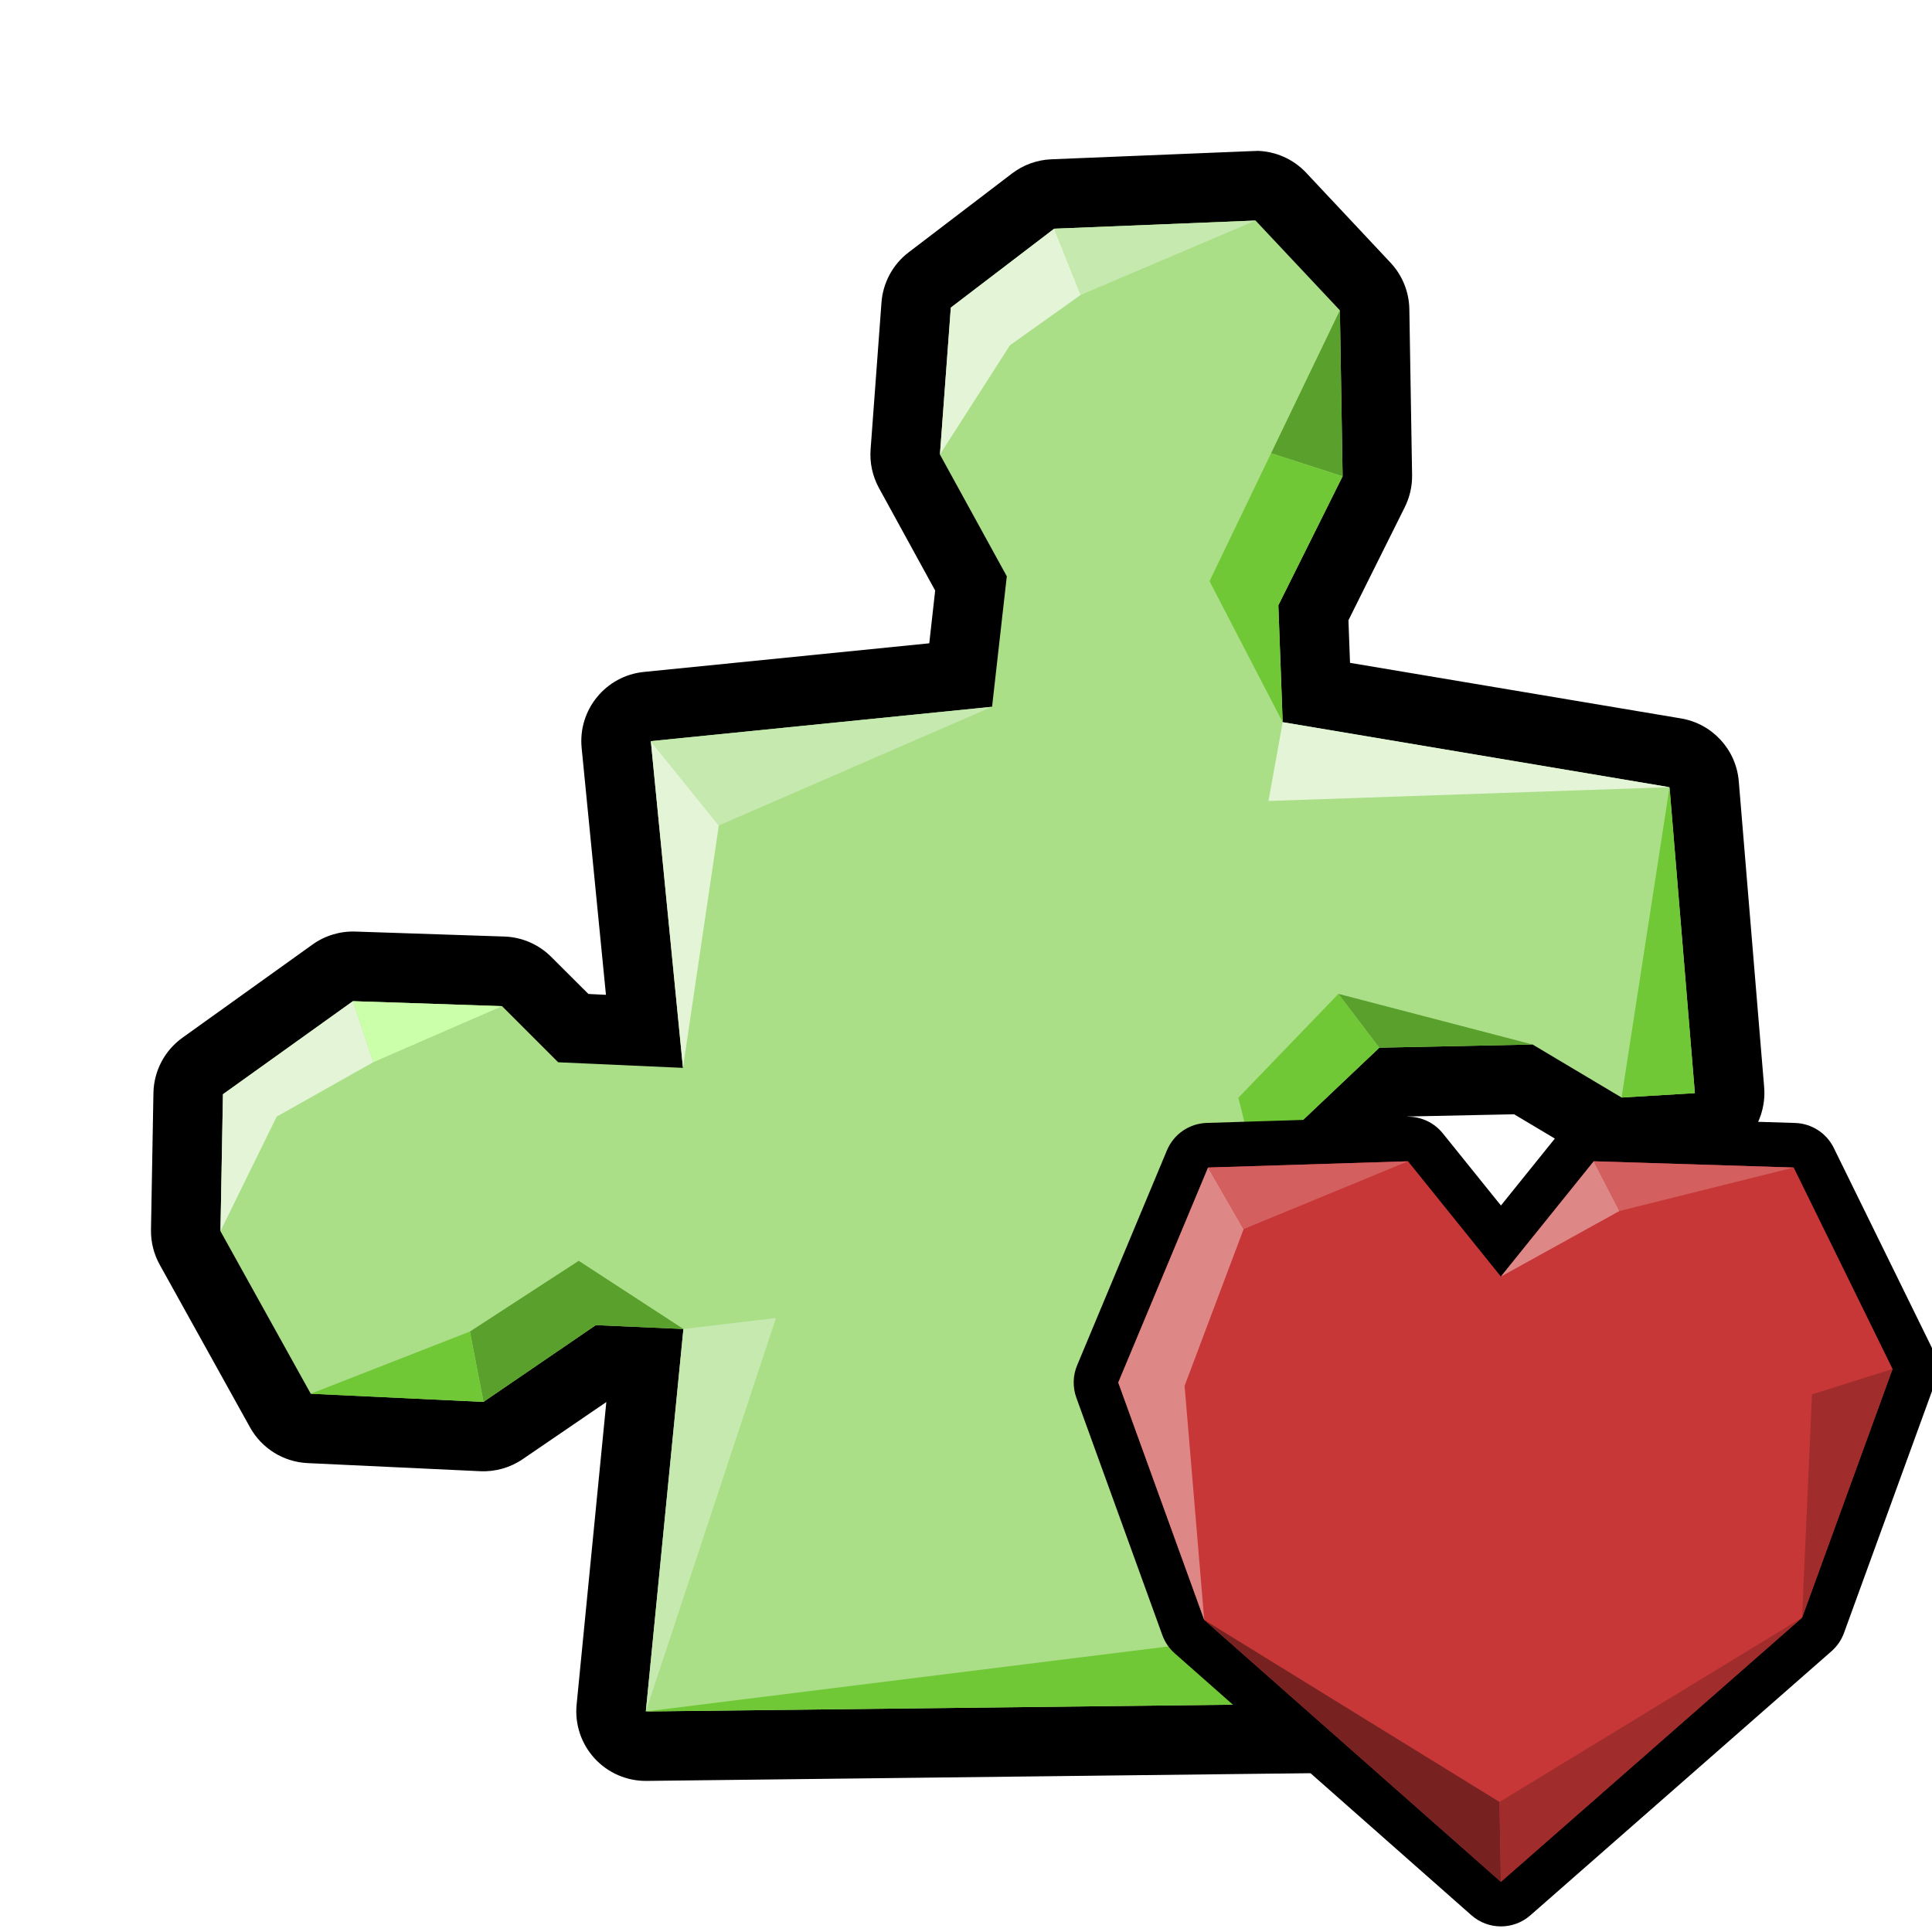
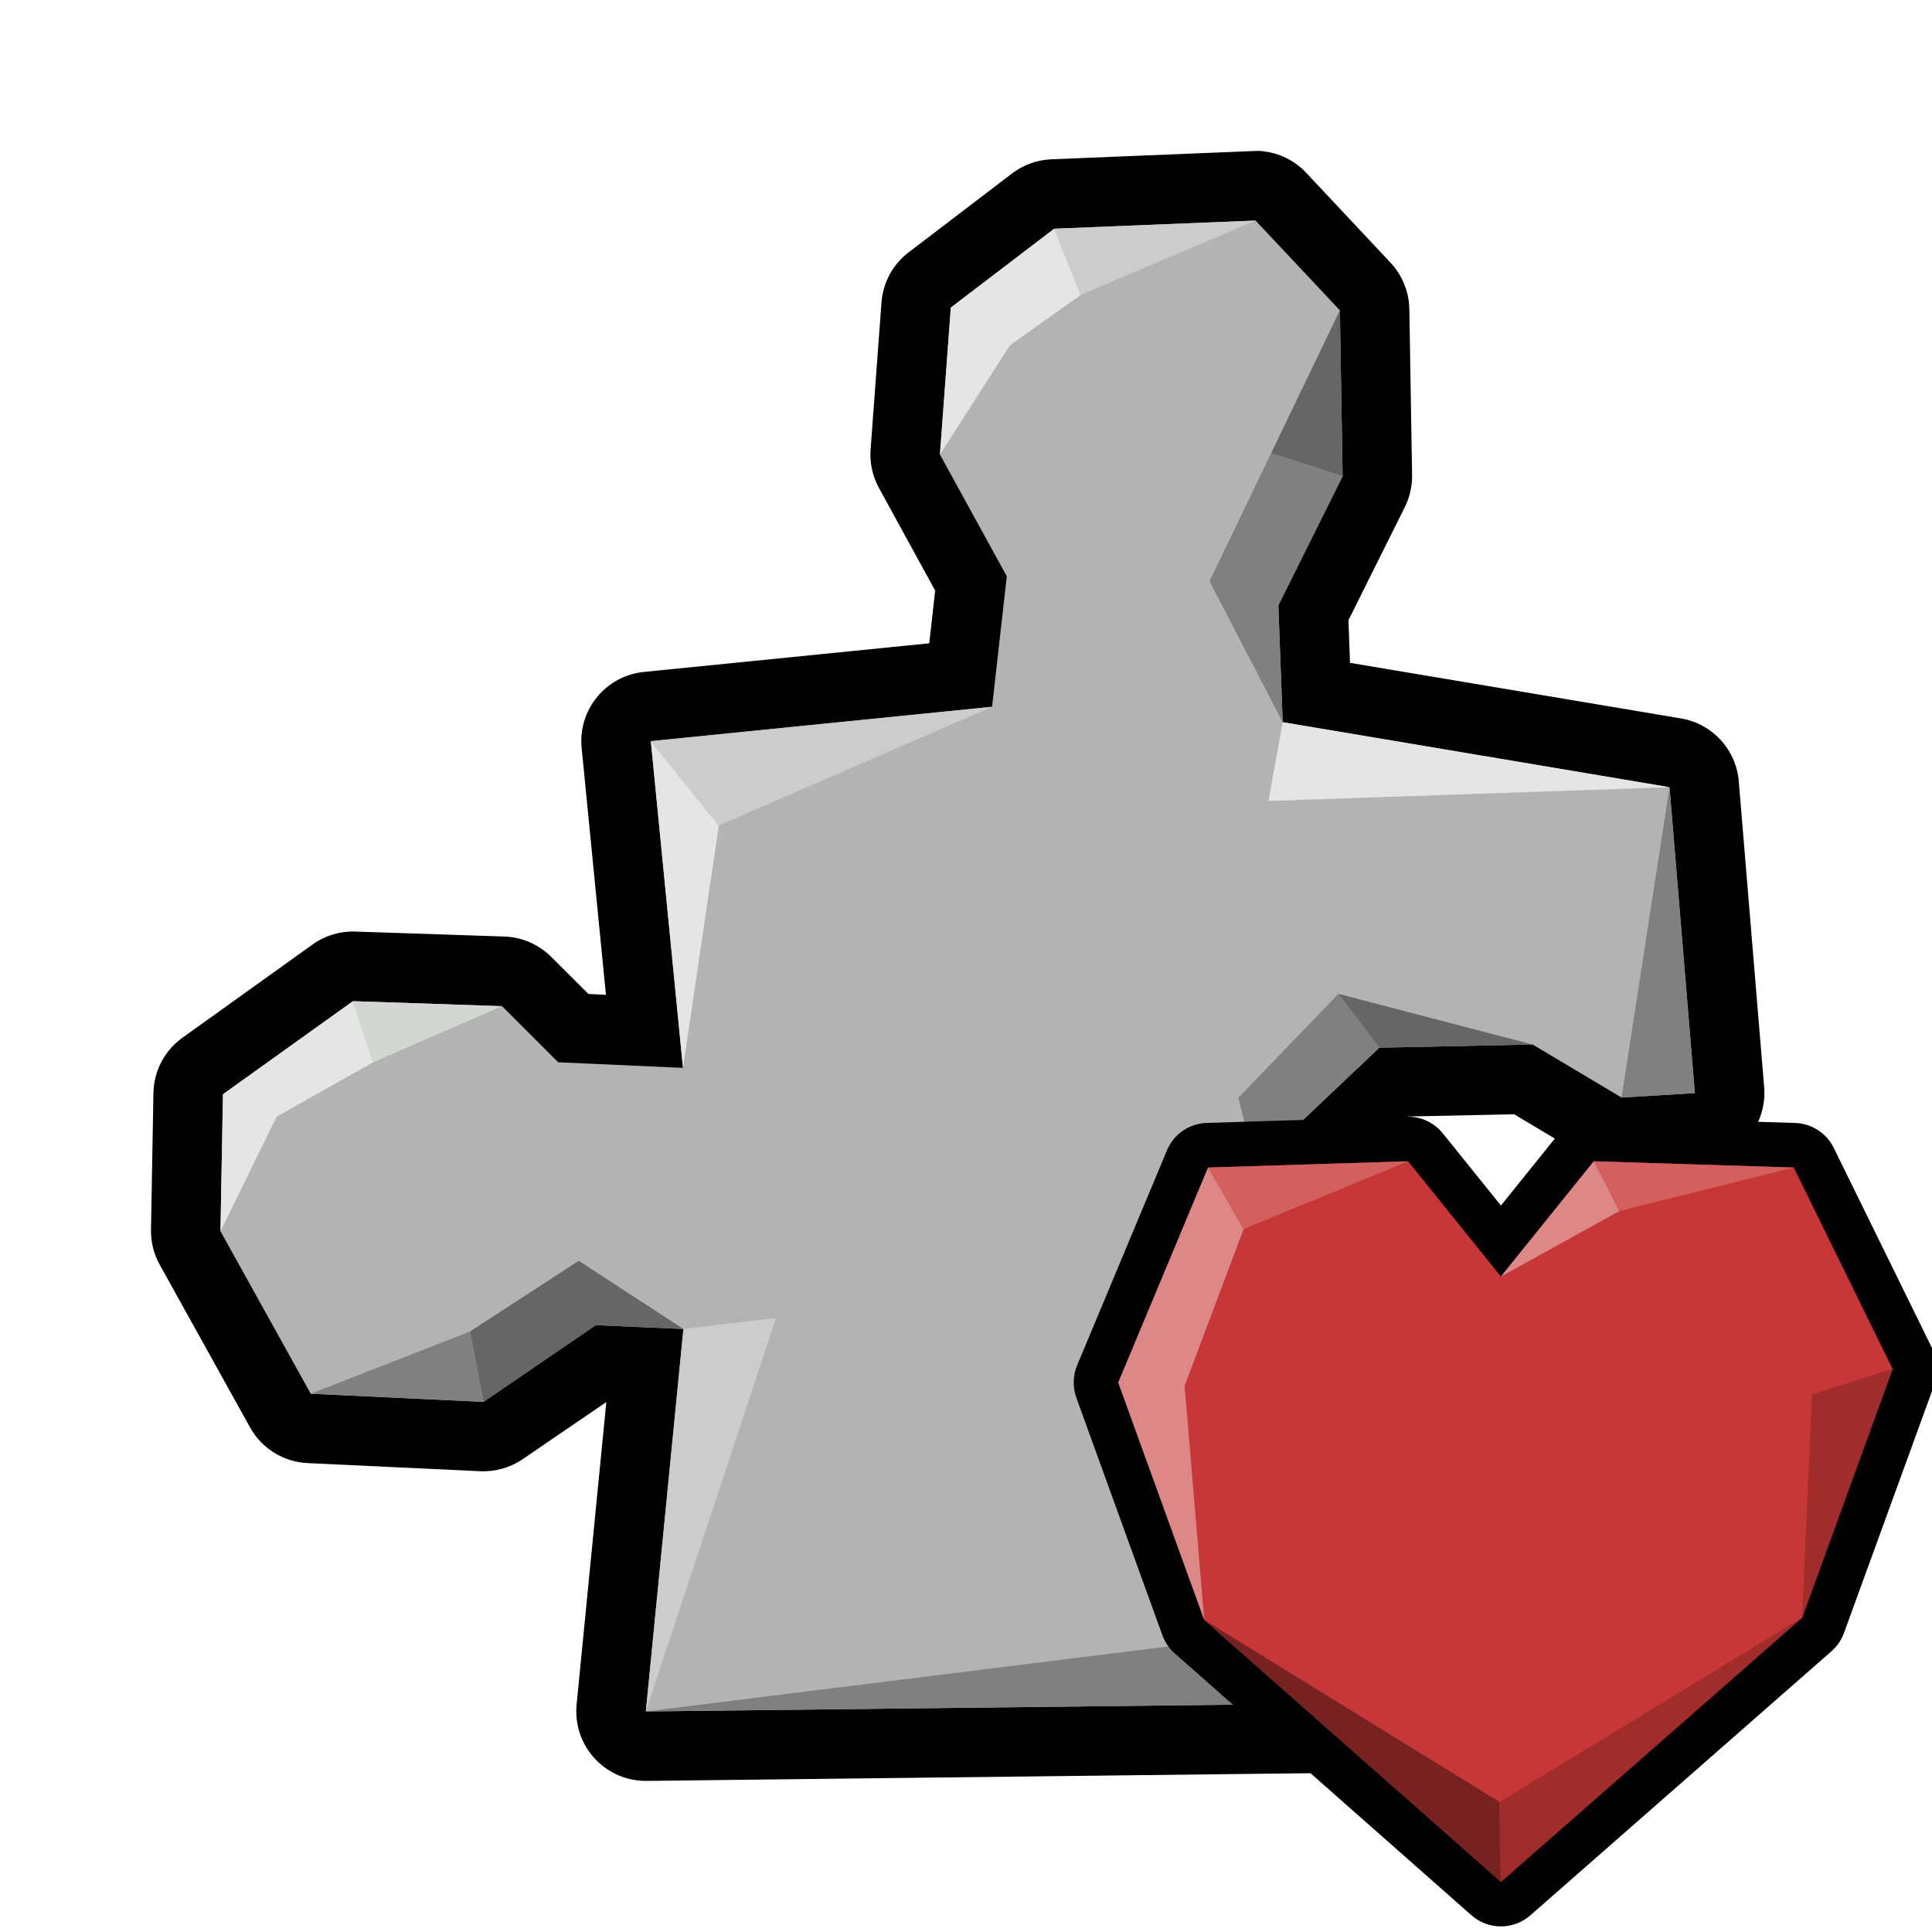
<svg xmlns="http://www.w3.org/2000/svg" width="128" height="128" viewBox="0 0 128 128" version="1.1" id="svg6294">
  <defs id="defs6288" />
  <g id="layer1" transform="translate(0,-994.5196)">
    <path style="fill:#000000;stroke:none;stroke-width:1px;stroke-linecap:butt;stroke-linejoin:miter;stroke-opacity:1" id="path5269-7-4-6" d="m 989.473,961.807 a 1.285,1.285 0 0 0 -0.074,0.002 l -3.721,0.152 a 1.285,1.285 0 0 0 -0.727,0.262 l -1.91,1.457 a 1.285,1.285 0 0 0 -0.502,0.926 l -0.201,2.715 a 1.285,1.285 0 0 0 0.154,0.713 l 1.039,1.895 -0.109,0.975 -5.273,0.529 a 1.285,1.285 0 0 0 -1.15,1.404 l 0.449,4.562 -0.324,-0.016 -0.686,-0.684 a 1.285,1.285 0 0 0 -0.865,-0.377 l -2.756,-0.092 a 1.285,1.285 0 0 0 -0.791,0.24 l -2.402,1.721 a 1.285,1.285 0 0 0 -0.537,1.021 l -0.045,2.529 a 1.285,1.285 0 0 0 0.162,0.646 l 1.668,3.004 a 1.285,1.285 0 0 0 1.062,0.66 l 3.191,0.15 a 1.285,1.285 0 0 0 0.785,-0.223 l 1.545,-1.055 -0.549,5.59 a 1.285,1.285 0 0 0 1.295,1.41 l 18.484,-0.215 a 1.285,1.285 0 0 0 1.262,-1.137 l 0.822,-7.078 a 1.285,1.285 0 0 0 -1.266,-1.434 l -1.779,-0.016 a 1.285,1.285 0 0 0 -0.719,0.213 l -1.504,0.992 -1.248,-0.059 -0.971,-0.982 0.057,-1.689 0.922,-0.871 1.967,-0.041 1.326,0.791 a 1.285,1.285 0 0 0 0.736,0.18 l 1.355,-0.082 a 1.285,1.285 0 0 0 1.203,-1.389 l -0.469,-5.652 a 1.285,1.285 0 0 0 -1.068,-1.162 l -6.115,-1.027 -0.029,-0.787 1.041,-2.09 a 1.285,1.285 0 0 0 0.135,-0.594 l -0.051,-3.066 a 1.285,1.285 0 0 0 -0.348,-0.857 l -1.557,-1.66 a 1.285,1.285 0 0 0 -0.916,-0.406 z" transform="matrix(3.585742,0,0,3.585742,-3464.731,-2444.271)" />
-     <path style="fill:#aade87;stroke:none;stroke-width:3.586px;stroke-linecap:butt;stroke-linejoin:miter;stroke-opacity:1" d="m 45.248,1065.269 -2.129,-21.647 22.608,-2.276 0.976,-8.645 -4.43,-8.068 0.721,-9.734 6.85,-5.228 13.339,-0.541 5.588,5.949 0.18,10.996 -4.257,8.547 0.286,7.744 25.63,4.308 1.679,20.269 -4.857,0.291 -5.894,-3.513 -10.153,0.211 -5.969,5.652 -0.33,9.929 6.136,6.211 7.766,0.361 6.646,-4.383 6.386,0.062 -2.954,25.38 -66.28,0.764 2.49,-25.34 -5.804,-0.255 -7.442,5.086 -11.443,-0.541 -5.982,-10.771 0.165,-9.072 8.611,-6.165 9.883,0.33 3.718,3.718 z" id="path5269-25-2" />
-     <path style="fill:#e3f4d7;stroke:none;stroke-width:3.586px;stroke-linecap:butt;stroke-linejoin:miter;stroke-opacity:1" d="m 62.273,1024.633 4.64,-7.239 4.687,-3.335 -1.756,-4.389 -6.85,5.228 z" id="path5291-86-7" />
-     <path style="fill:#c6e9af;stroke:none;stroke-width:3.586px;stroke-linecap:butt;stroke-linejoin:miter;stroke-opacity:1" d="m 71.6,1014.06 11.584,-4.929 -13.339,0.541 z" id="path5293-2-6" />
-     <path style="fill:#5aa02c;stroke:none;stroke-width:3.586px;stroke-linecap:butt;stroke-linejoin:miter;stroke-opacity:1" d="m 88.771,1015.079 -4.558,9.469 4.738,1.527 z" id="path5295-84-1" />
-     <path style="fill:#71c837;fill-opacity:1;stroke:none;stroke-width:3.586px;stroke-linecap:butt;stroke-linejoin:miter;stroke-opacity:1" d="m 84.213,1024.548 -4.079,8.476 4.846,9.341 -0.286,-7.744 4.257,-8.547 z" id="path5297-7-3" />
-     <path style="fill:#e3f4d7;stroke:none;stroke-width:3.586px;stroke-linecap:butt;stroke-linejoin:miter;stroke-opacity:1" d="m 45.248,1065.269 2.377,-16.059 -4.506,-5.588 z" id="path5299-24-2" />
-     <path style="fill:#c6e9af;stroke:none;stroke-width:3.586px;stroke-linecap:butt;stroke-linejoin:miter;stroke-opacity:1" d="m 47.625,1049.21 18.102,-7.864 -22.608,2.276 z" id="path5301-0-1" />
-     <path style="fill:#5aa02c;stroke:none;stroke-width:3.586px;stroke-linecap:butt;stroke-linejoin:miter;stroke-opacity:1" d="m 112.022,1081.764 -8.817,18.624 5.863,6.756 z" id="path5303-6-5" />
-     <path style="fill:#71c837;stroke:none;stroke-width:3.586px;stroke-linecap:butt;stroke-linejoin:miter;stroke-opacity:1" d="m 103.205,1100.388 -60.417,7.52 66.28,-0.765 z" id="path5305-2-9" />
-     <path style="fill:#71c837;stroke:none;stroke-width:3.586px;stroke-linecap:butt;stroke-linejoin:miter;stroke-opacity:1" d="m 107.433,1067.234 3.178,-20.56 1.679,20.269 z" id="path5307-99-9" />
-     <path style="fill:#e3f4d7;stroke:none;stroke-width:3.586px;stroke-linecap:butt;stroke-linejoin:miter;stroke-opacity:1" d="m 110.611,1046.673 -26.573,0.914 0.943,-5.222 z" id="path5309-0-1" />
-     <path style="fill:#c6e9af;stroke:none;stroke-width:3.586px;stroke-linecap:butt;stroke-linejoin:miter;stroke-opacity:1" d="m 42.788,1107.909 8.623,-26.072 -6.133,0.731 z" id="path5311-8-4" />
-     <path style="fill:#5aa02c;stroke:none;stroke-width:3.586px;stroke-linecap:butt;stroke-linejoin:miter;stroke-opacity:1" d="m 45.278,1082.568 -6.936,-4.516 -7.21,4.687 0.901,4.66 7.442,-5.086 z" id="path5313-13-9" />
-     <path style="fill:#71c837;stroke:none;stroke-width:3.586px;stroke-linecap:butt;stroke-linejoin:miter;stroke-opacity:1" d="m 31.131,1082.738 -10.543,4.12 11.443,0.541 z" id="path5315-11-1" />
-     <path style="fill:#e3f4d7;stroke:none;stroke-width:3.586px;stroke-linecap:butt;stroke-linejoin:miter;stroke-opacity:1" d="m 14.607,1076.087 3.726,-7.589 6.399,-3.605 -1.349,-4.042 -8.611,6.165 z" id="path5317-0-0" />
-     <path style="fill:#ccffaa;stroke:none;stroke-width:3.586px;stroke-linecap:butt;stroke-linejoin:miter;stroke-opacity:1" d="m 24.732,1064.893 8.533,-3.713 -9.883,-0.33 z" id="path5319-34-7" />
-     <path style="fill:#e3f4d7;stroke:none;stroke-width:3.586px;stroke-linecap:butt;stroke-linejoin:miter;stroke-opacity:1" d="m 112.022,1081.764 -5.375,3.201 -5.608,4.652 -2.048,-3.533 6.646,-4.383 z" id="path5321-0-5" />
-     <path style="fill:#c6e9af;stroke:none;stroke-width:3.586px;stroke-linecap:butt;stroke-linejoin:miter;stroke-opacity:1" d="m 101.038,1089.618 -9.814,-3.893 7.766,0.361 z" id="path5323-3-8" />
-     <path style="fill:#71c837;stroke:none;stroke-width:3.586px;stroke-linecap:butt;stroke-linejoin:miter;stroke-opacity:1" d="m 85.087,1079.514 -3.041,-12.266 6.628,-6.883 2.711,3.567 -5.969,5.652 z" id="path5325-9-7" />
+     <path style="fill:#b3b3b3;stroke:none;stroke-width:3.586px;stroke-linecap:butt;stroke-linejoin:miter;stroke-opacity:1;fill-opacity:1" d="m 45.248,1065.269 -2.129,-21.647 22.608,-2.276 0.976,-8.645 -4.43,-8.068 0.721,-9.734 6.85,-5.228 13.339,-0.541 5.588,5.949 0.18,10.996 -4.257,8.547 0.286,7.744 25.63,4.308 1.679,20.269 -4.857,0.291 -5.894,-3.513 -10.153,0.211 -5.969,5.652 -0.33,9.929 6.136,6.211 7.766,0.361 6.646,-4.383 6.386,0.062 -2.954,25.38 -66.28,0.764 2.49,-25.34 -5.804,-0.255 -7.442,5.086 -11.443,-0.541 -5.982,-10.771 0.165,-9.072 8.611,-6.165 9.883,0.33 3.718,3.718 z" id="path5269-25-2" />
+     <path style="fill:#e5e5e5;stroke:none;stroke-width:3.586px;stroke-linecap:butt;stroke-linejoin:miter;stroke-opacity:1;fill-opacity:1" d="m 62.273,1024.633 4.64,-7.239 4.687,-3.335 -1.756,-4.389 -6.85,5.228 z" id="path5291-86-7" />
+     <path style="fill:#cccccc;stroke:none;stroke-width:3.586px;stroke-linecap:butt;stroke-linejoin:miter;stroke-opacity:1;fill-opacity:1" d="m 71.6,1014.06 11.584,-4.929 -13.339,0.541 z" id="path5293-2-6" />
+     <path style="fill:#666666;stroke:none;stroke-width:3.586px;stroke-linecap:butt;stroke-linejoin:miter;stroke-opacity:1;fill-opacity:1" d="m 88.771,1015.079 -4.558,9.469 4.738,1.527 z" id="path5295-84-1" />
+     <path style="fill:#808080;fill-opacity:1;stroke:none;stroke-width:3.586px;stroke-linecap:butt;stroke-linejoin:miter;stroke-opacity:1" d="m 84.213,1024.548 -4.079,8.476 4.846,9.341 -0.286,-7.744 4.257,-8.547 z" id="path5297-7-3" />
+     <path style="fill:#e5e5e5;stroke:none;stroke-width:3.586px;stroke-linecap:butt;stroke-linejoin:miter;stroke-opacity:1;fill-opacity:1" d="m 45.248,1065.269 2.377,-16.059 -4.506,-5.588 z" id="path5299-24-2" />
+     <path style="fill:#cccccc;stroke:none;stroke-width:3.586px;stroke-linecap:butt;stroke-linejoin:miter;stroke-opacity:1;fill-opacity:1" d="m 47.625,1049.21 18.102,-7.864 -22.608,2.276 z" id="path5301-0-1" />
+     <path style="fill:#666666;stroke:none;stroke-width:3.586px;stroke-linecap:butt;stroke-linejoin:miter;stroke-opacity:1;fill-opacity:1" d="m 112.022,1081.764 -8.817,18.624 5.863,6.756 z" id="path5303-6-5" />
+     <path style="fill:#808080;stroke:none;stroke-width:3.586px;stroke-linecap:butt;stroke-linejoin:miter;stroke-opacity:1;fill-opacity:1" d="m 103.205,1100.388 -60.417,7.52 66.28,-0.765 z" id="path5305-2-9" />
+     <path style="fill:#808080;stroke:none;stroke-width:3.586px;stroke-linecap:butt;stroke-linejoin:miter;stroke-opacity:1;fill-opacity:1" d="m 107.433,1067.234 3.178,-20.56 1.679,20.269 z" id="path5307-99-9" />
+     <path style="fill:#e5e5e5;stroke:none;stroke-width:3.586px;stroke-linecap:butt;stroke-linejoin:miter;stroke-opacity:1;fill-opacity:1" d="m 110.611,1046.673 -26.573,0.914 0.943,-5.222 z" id="path5309-0-1" />
+     <path style="fill:#cccccc;stroke:none;stroke-width:3.586px;stroke-linecap:butt;stroke-linejoin:miter;stroke-opacity:1;fill-opacity:1" d="m 42.788,1107.909 8.623,-26.072 -6.133,0.731 z" id="path5311-8-4" />
+     <path style="fill:#666666;stroke:none;stroke-width:3.586px;stroke-linecap:butt;stroke-linejoin:miter;stroke-opacity:1;fill-opacity:1" d="m 45.278,1082.568 -6.936,-4.516 -7.21,4.687 0.901,4.66 7.442,-5.086 z" id="path5313-13-9" />
+     <path style="fill:#7f807f;stroke:none;stroke-width:3.586px;stroke-linecap:butt;stroke-linejoin:miter;stroke-opacity:1;fill-opacity:1" d="m 31.131,1082.738 -10.543,4.12 11.443,0.541 z" id="path5315-11-1" />
+     <path style="fill:#e5e5e5;stroke:none;stroke-width:3.586px;stroke-linecap:butt;stroke-linejoin:miter;stroke-opacity:1;fill-opacity:1" d="m 14.607,1076.087 3.726,-7.589 6.399,-3.605 -1.349,-4.042 -8.611,6.165 z" id="path5317-0-0" />
+     <path style="fill:#d4d6d3;stroke:none;stroke-width:3.586px;stroke-linecap:butt;stroke-linejoin:miter;stroke-opacity:1;fill-opacity:1" d="m 24.732,1064.893 8.533,-3.713 -9.883,-0.33 z" id="path5319-34-7" />
+     <path style="fill:#e5e5e5;stroke:none;stroke-width:3.586px;stroke-linecap:butt;stroke-linejoin:miter;stroke-opacity:1;fill-opacity:1" d="m 112.022,1081.764 -5.375,3.201 -5.608,4.652 -2.048,-3.533 6.646,-4.383 z" id="path5321-0-5" />
+     <path style="fill:#cccccc;stroke:none;stroke-width:3.586px;stroke-linecap:butt;stroke-linejoin:miter;stroke-opacity:1;fill-opacity:1" d="m 101.038,1089.618 -9.814,-3.893 7.766,0.361 z" id="path5323-3-8" />
+     <path style="fill:#808080;stroke:none;stroke-width:3.586px;stroke-linecap:butt;stroke-linejoin:miter;stroke-opacity:1;fill-opacity:1" d="m 85.087,1079.514 -3.041,-12.266 6.628,-6.883 2.711,3.567 -5.969,5.652 z" id="path5325-9-7" />
    <path transform="matrix(0.8486456,0,0,0.8486456,-1447.218,174.6351)" style="fill:#000000;stroke:none;stroke-width:1px;stroke-linecap:butt;stroke-linejoin:miter;stroke-opacity:1" id="path4272-0-1-9" d="m 1815.225,1053.287 a 3.483,3.483 0 0 0 -0.084,0 l -15.609,0.488 a 3.483,3.483 0 0 0 -3.103,2.139 l -7.012,16.785 a 3.483,3.483 0 0 0 -0.061,2.527 l 6.713,18.533 a 3.483,3.483 0 0 0 0.969,1.426 l 23.158,20.443 a 3.483,3.483 0 0 0 4.602,0.01 l 23.512,-20.621 a 3.483,3.483 0 0 0 0.975,-1.426 l 7.066,-19.416 a 3.483,3.483 0 0 0 -0.146,-2.727 l -7.719,-15.725 a 3.483,3.483 0 0 0 -3.016,-1.945 l -15.609,-0.488 a 3.483,3.483 0 0 0 -2.82,1.297 l -4.539,5.635 -4.539,-5.635 a 3.483,3.483 0 0 0 -2.736,-1.299 z" />
-     <path style="fill:#5aa02c;stroke:none;stroke-width:3.586px;stroke-linecap:butt;stroke-linejoin:miter;stroke-opacity:1" d="m 88.674,1060.365 12.865,3.356 -10.153,0.211 z" id="path5327-1-0" />
+     <path style="fill:#666666;stroke:none;stroke-width:3.586px;stroke-linecap:butt;stroke-linejoin:miter;stroke-opacity:1;fill-opacity:1" d="m 88.674,1060.365 12.865,3.356 -10.153,0.211 z" id="path5327-1-0" />
    <path style="fill:#c83737;stroke:none;stroke-width:0.849px;stroke-linecap:butt;stroke-linejoin:miter;stroke-opacity:1" d="m 80.039,1071.872 -5.951,14.245 5.696,15.727 19.654,17.35 19.954,-17.5 5.996,-16.478 -6.551,-13.345 -13.246,-0.414 -6.153,7.638 -6.153,-7.638 z" id="path4272-05-7" />
    <path style="fill:#de8787;stroke:none;stroke-width:0.849px;stroke-linecap:butt;stroke-linejoin:miter;stroke-opacity:1" d="m 74.088,1086.117 5.696,15.727 -1.302,-15.509 3.911,-10.386 -2.354,-4.078 z" id="path4292-1-2" />
    <path style="fill:#d35f5f;stroke:none;stroke-width:0.849px;stroke-linecap:butt;stroke-linejoin:miter;stroke-opacity:1" d="m 82.393,1075.95 10.892,-4.492 -13.246,0.414 z" id="path4294-1-8" />
    <path style="fill:#de8787;stroke:none;stroke-width:0.849px;stroke-linecap:butt;stroke-linejoin:miter;stroke-opacity:1" d="m 99.438,1079.096 7.859,-4.347 -1.706,-3.291 z" id="path4296-0-2" />
    <path style="fill:#d35f5f;stroke:none;stroke-width:0.849px;stroke-linecap:butt;stroke-linejoin:miter;stroke-opacity:1" d="m 107.297,1074.749 11.541,-2.877 -13.246,-0.414 z" id="path4298-8-9" />
    <path style="fill:#782121;stroke:none;stroke-width:0.849px;stroke-linecap:butt;stroke-linejoin:miter;stroke-opacity:1" d="m 79.785,1101.844 19.561,12.06 0.092,5.29 z" id="path4300-5-9" />
    <path style="fill:#a02c2c;stroke:none;stroke-width:0.849px;stroke-linecap:butt;stroke-linejoin:miter;stroke-opacity:1" d="m 99.346,1113.905 20.046,-12.21 -19.954,17.5 z" id="path4302-0-6" />
    <path style="fill:#a02c2c;stroke:none;stroke-width:0.849px;stroke-linecap:butt;stroke-linejoin:miter;stroke-opacity:1" d="m 119.392,1101.694 0.656,-14.793 5.34,-1.684 z" id="path4304-6-0" />
  </g>
</svg>
